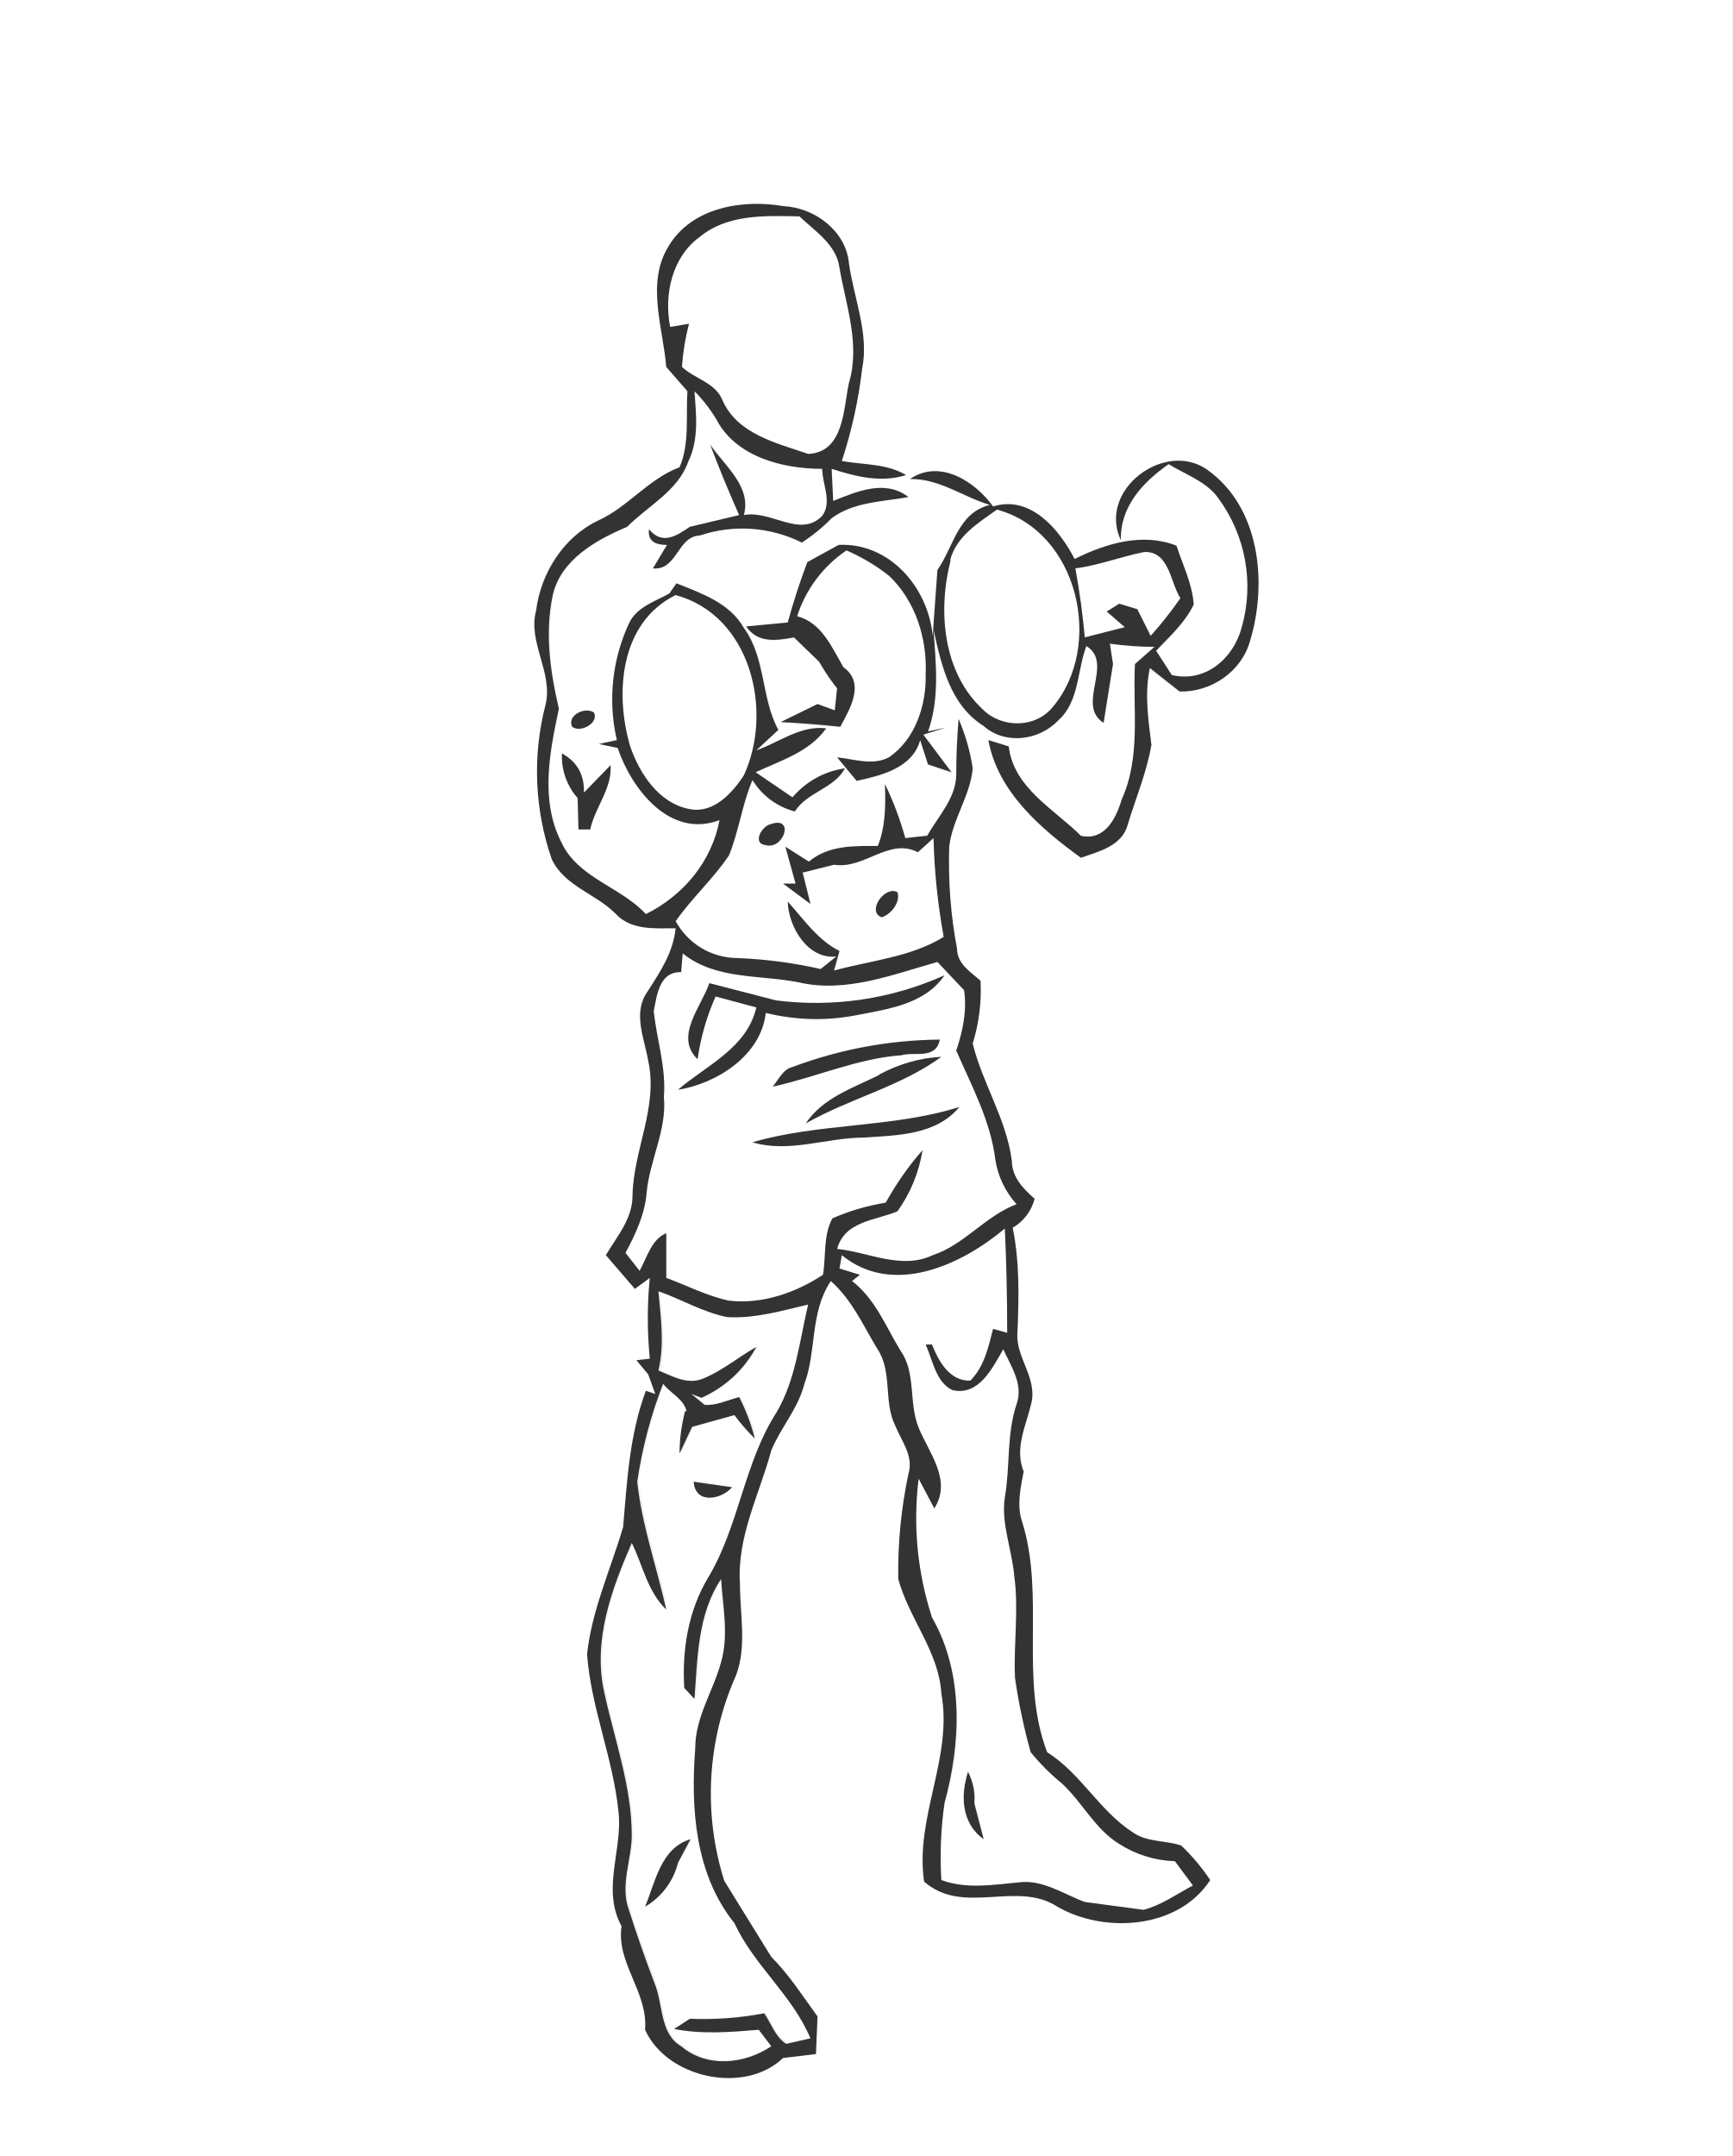
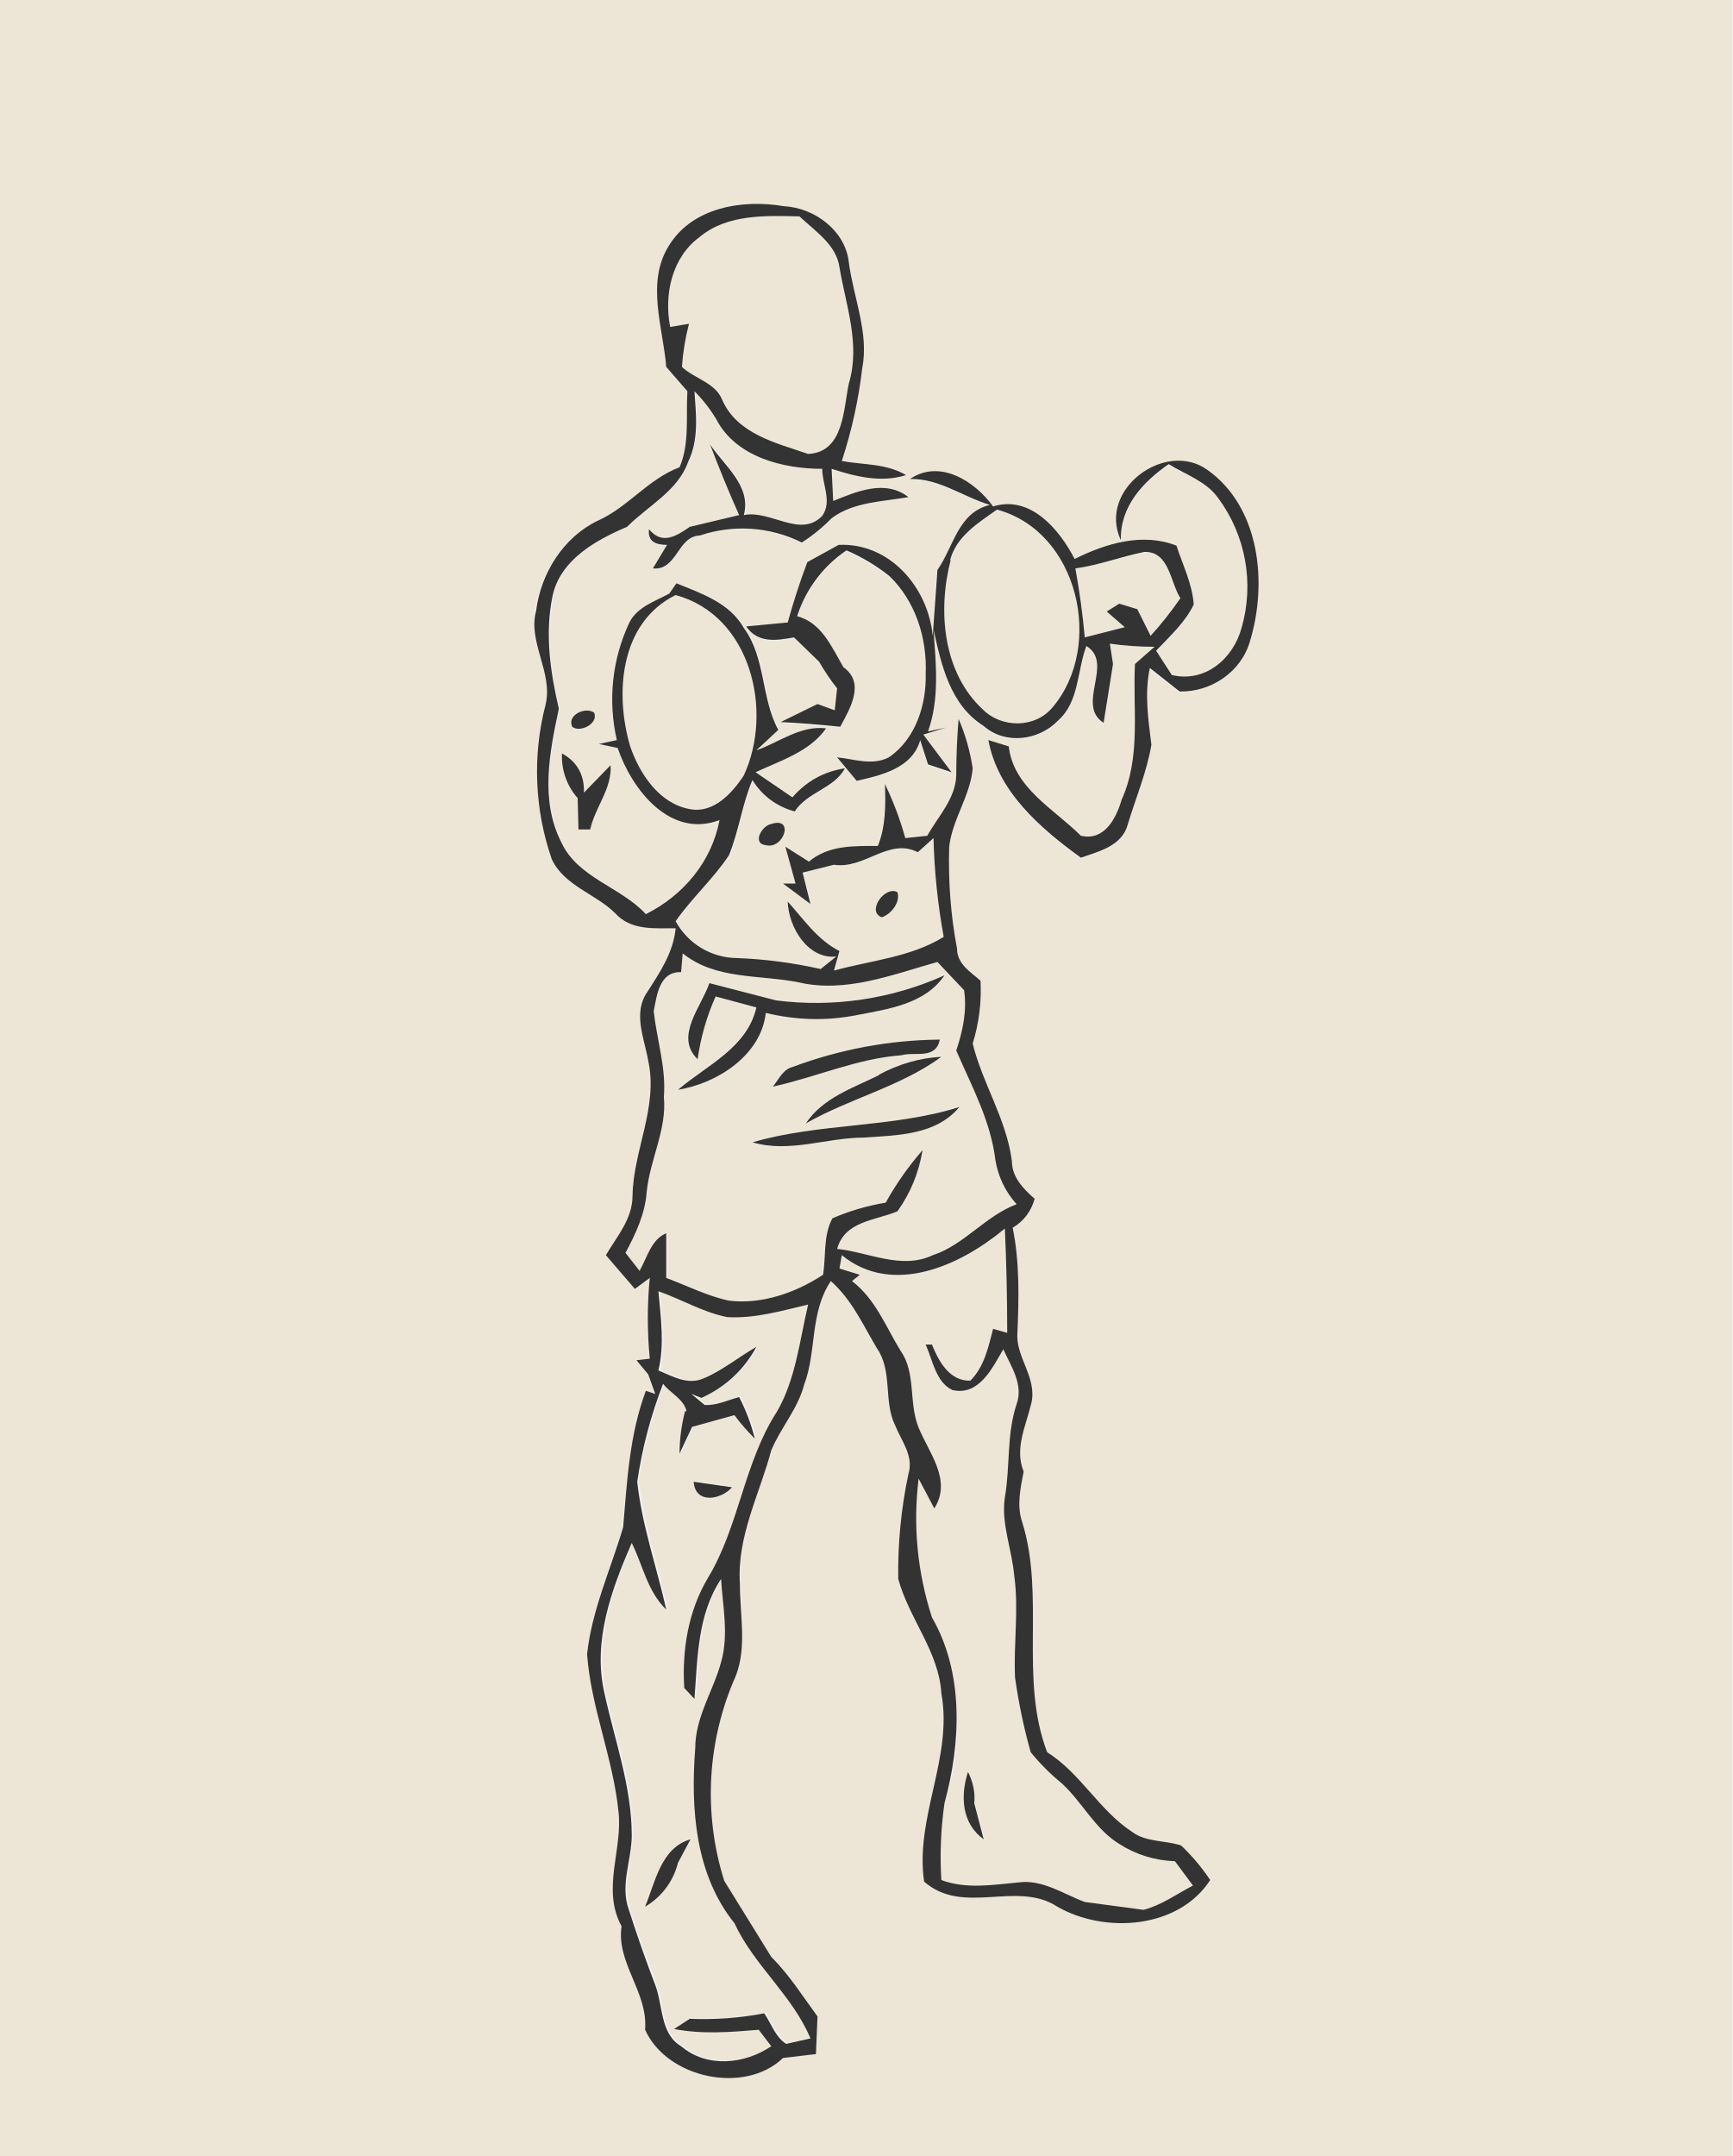
<svg xmlns="http://www.w3.org/2000/svg" width="221pt" height="275pt" viewBox="0 0 221 275">
-   <g fill="#FFF">
+   <g fill="#EDE6D6">
    <path d="M0 0h221v275H0zm85.3 31.4c-3 4.7-.7 10.3-.3 15.4l2.8 3.1c-.3 3.2.2 6.7-1.1 9.7-4 1.5-6.6 5.1-10.4 6.8a15 15 0 0 0-8 11.4c-1 4.2 2.3 8 1.3 12a34 34 0 0 0 .8 19.8c1.6 3.4 5.6 4.4 8.1 7 2 2 5 1.8 7.7 1.8-.4 3-2 5.6-3.7 8.1-1.8 2.7-.3 6 .2 8.8 1.3 5.9-1.9 11.4-2 17.2 0 3-2 5.2-3.4 7.6l3.7 4.3 2-1.4q-.7 5 0 10.3l-1.8.2 1.5 1.8.9 2.5-1.2-.4c-2 5.6-2.4 11.6-3 17.4-1.6 5.4-3.9 10.6-4.5 16.2.5 6.8 3.3 13.2 4 20 .6 5-2.2 10 .4 14.6-.7 4.8 3.4 8.5 3 13.3 2.8 6.1 12.7 8.3 17.6 3.6l4.2-.5.2-4.8q-2.6-4-5.9-7.6l-6-9.7a37 37 0 0 1 1.5-26.2c1.4-3.7.6-7.8.6-11.6-.5-6 2.4-11.5 3.9-17 1.1-3 3.4-5.4 4.1-8.5 1.7-4.3.8-9.3 3.5-13.2 2.7 2.4 4 5.7 6 8.6 1.9 3 .6 6.8 2.2 9.8.8 2 2.4 4 1.7 6.2q-1.3 6.7-1.3 13.4c1.3 5.1 5.2 9.3 5.5 14.7 1.5 8.1-3.5 15.7-2.2 23.8 5 4.5 11.8-.1 17 3.3 6 3.5 15.5 2.8 19.5-3.4q-1.6-2.4-3.7-4.4c-2-.7-4.4-.4-6.2-1.7-4.3-2.8-6.6-7.5-11-10.2-3.5-9.5-.1-19.9-3.1-29.5-.7-2-.2-4.2.2-6.3-1.2-3 .3-5.9 1-8.8.7-3.2-2-5.7-1.8-8.8.2-4.5.3-9-.6-13.5q2.2-1.2 2.8-3.7c-1.5-1.3-3-2.8-3-4.9-.6-5.3-3.7-9.8-4.9-15a23 23 0 0 0 1-7.9c-1.2-1.2-3-2.2-3-4q-1.4-6.5-1-13c.4-3.6 2.7-6.6 3-10.1q-.5-3.2-1.8-6.3-.3 3.6-.3 7.2c0 3-2.3 5.2-3.7 7.6l-2.8.4q-1-3.6-2.6-6.9c0 2.7 0 5.4-1 8-3 0-6.2-.2-8.7 1.9l-3-1.9 1.3 4.7H100l3.5 2.6-1-4 4-1c3.9.6 7-3.5 10.7-1.6l2-1.8a81 81 0 0 0 1.3 12.6c-4.2 2.6-9.3 3-14 4.3l.7-2.5c-2.8-1.4-4.6-4-6.7-6.3.2 3.3 2.7 7.4 6.3 7l-2 1.6q-5.3-1.2-10.7-1.4a9 9 0 0 1-7.8-4.7c2-3 4.7-5.5 6.9-8.4 1.1-3.2 1.6-6.6 3-9.7q1.8 3.1 5.3 4.1c1.6-2.5 5-2.9 6.4-5.5q-4 .6-6.7 3.7l-4.7-3.2c3.2-1.5 6.9-2.5 9-5.6-3.3-.4-6 1.8-9 2.8l2.9-2.6c-2.2-4-1.6-9.2-4.4-13-1.8-3.2-5.4-4.4-8.6-5.7l-.9 1.3c-1.8 1-4 1.7-5 3.7a23 23 0 0 0-1.7 15l-2.3.5 2.4.5c1.8 5.3 6.6 11.6 13 9.2-1 5.3-4.6 9.6-9.4 12-3.3-3.5-8.7-4.6-10.8-9.2-2.7-5.3-1.5-11.4-.3-17a34 34 0 0 1-.8-14.4c1-4.6 5.4-7.1 9.5-8.8 2.7-2.7 6.5-4.6 7.8-8.4 1.4-2.8 1-6 .8-9q1.5 1.8 2.8 3.7c2.5 4.8 8.4 6.3 13.4 6.3.1 2 1.4 4.2.1 6-2.8 3-6.6-.8-10 0 1-3.8-2.5-6.4-4.3-9.2q1.7 4.6 3.7 9.1L88 67.2c-1.6 1.1-3.5 2.4-5.2.4-.2 1.4.9 2 2.3 2l-1.8 2.9c3.1.3 3.1-4 6-4.2a17 17 0 0 1 13 1q2.1-1.5 3.8-3.2c2.8-2 6.5-2.1 9.8-2.8-3-2.2-6.6-.6-9.7.6v-4.1c3 1 6.2 1.7 9.4.7-2.5-1.4-5.5-1.2-8.2-1.7 1.4-3.8 2-7.8 2.6-11.8.9-4.6-1-9-1.7-13.5-.4-4-4.4-7-8.3-7.2-5.2-1-11.7.1-14.7 5M143 69c-.1-4.3 2.8-7.4 6.1-9.7 2.1 1.3 4.8 2.2 6.4 4.2a19 19 0 0 1 2.9 16.7c-1 4-4.7 7-8.9 6l-2-3.1c1.8-1.8 3.7-3.6 4.8-6-.2-2.6-1.4-5-2.2-7.4-4.3-1.7-9-.3-13 1.7-2-3.8-5.6-8.2-10.4-6.7-2.3-3.2-6.8-6-10.6-3.5 3.7-.1 6.8 2.3 10.2 3.3-4.1 1-4.6 5.4-6.7 8.3q-.5 4.2-.6 8.4c-.6-6.2-5.5-12-12-11.6l-4 2.2q-1.5 3.8-2.5 7.7l-5.3.5c1.5 2.2 3.9 1.8 6.1 1.4l3.2 3q1 1.9 2.3 3.5l-.3 2.8-2.2-.8-4.7 2.3 7.6.6c1.3-2.4 3.2-5.5.4-7.6-1.5-2.6-2.8-5.7-5.9-6.5a16 16 0 0 1 6.3-8.4q3 1.4 5.5 3.3c3.3 3.2 4.8 8 4.6 12.5.1 4-1.3 8.3-4.7 10.5-2 1.2-4.5.3-6.6.1l2.5 3c3.2-.7 7-1.6 8-5.2q.7 1.5 1 3.1l3 1q-1.6-2.5-3.5-4.8l2.9-1-2.3.6c1.5-4.2 1-8.7.7-13 1 4.5 2.1 9.6 6.4 12.3 2.7 2.4 7 1.9 9.5-.7 2.7-2.4 2.4-6.3 3.6-9.5 3.6 2.2-1.4 7.5 2.2 9.8q.4-3.8 1.2-7.5l-.4-2.6 5.7.4-2.5 2.2c-.3 5.7.8 11.8-1.7 17.2-.7 2.5-2.1 5.4-5.2 4.7-3.5-3.4-8.6-6-9.2-11.4l-2.6-.8c1.2 6.6 6.7 11.3 11.8 15 2.3-.8 5.3-1.5 6-4.3 1-3.3 2.4-6.6 3-10.1-.4-3.2-.9-6.5-.2-9.7l3.7 2.9c4 0 8-2.6 9-6.5 2.3-7.4 1.4-17-5.3-21.8-5.5-3.8-14.1 2.6-11.1 9M73 92.7c1 .8 3.4-.4 2.7-1.8-1-.8-3.4.3-2.8 1.8m.8 9.1.1 4h1.5c.6-2.8 2.8-5.2 2.6-8.2l-3.5 3.5c.3-2.3-1-3.9-2.7-5q-.1 3.2 2 5.7m24.7 3.3c-1.2.2-2.5 2.5-.7 2.7 2.3.6 3.7-3.8.7-2.7m14.1 11.9c1.2-.4 2.4-1.9 2-3.2-1.6-.9-4 2.5-2 3.2" />
    <path d="M89.3 30.2c3.5-2.9 8.4-2.7 12.7-2.6 2 2 4.7 3.6 5 6.5.9 4.9 2.8 9.8 1.3 14.7-.7 3.3-.6 9-5.1 9.1-4.1-1.4-9.3-2.5-11-7-1-2.1-3.6-2.6-5.2-4q.2-3 .9-5.6l-2.4.4c-.8-4.1.2-9 3.8-11.5m32 41.3c.7-3.1 3.5-4.8 5.9-6.5 10.4 2.8 13.7 17.4 7 25.2-2.1 2.7-6.4 2.7-8.8.3-5.1-4.7-5.8-12.6-4.1-19" />
    <path d="M137.2 72.5c3-.4 5.9-1.5 8.9-2 3.2-.2 3.2 3.8 4.5 5.8l-3.7 4.8-1.8-3.4-2.3-.6-1.6.9 2.3 2-5.1 1.3q-.4-4.5-1.2-8.8M80.4 95.2c-2-6.8-1.3-15.9 5.8-19.3 9.6 2.6 12.5 14.8 8.7 23-1.5 2.2-3.9 5-7 4.3-3.8-.7-6.3-4.5-7.5-8m6.7 26.4c4.2 3.4 9.8 2.8 14.8 3.6 6 1.4 12-1 17.7-2.5l3.5 3.6q.3 4-1 7.8c2 4.5 4.3 9 5 14 0 2 1.3 3.9 2.5 5.5-4 1.6-6.6 5.2-10.7 6.5-4 2-8.1-.4-12.2-.8 1.1-3.6 5-3.6 7.8-4.8q2.5-3.5 3.2-7.8c-2 2-3.3 4.4-4.7 6.8q-3.5.3-6.8 2c-1.1 2-.8 4.8-1.3 7.1a18 18 0 0 1-12 3.3c-2.7-.6-5.2-2-7.8-3v-5.6c-2 .9-2.6 3-3.5 4.8l-1.8-2.3c1.3-2.4 2.5-5 2.7-7.7.4-4.2 2.6-8 2.2-12.2.3-3.7-.9-7.3-1.3-10.9.4-2 .7-5.1 3.5-5zm11.8 6-8.5-2.2c-1 3-4.5 6.8-1.5 9.7q.5-4.2 2.3-8l5.2 1.4c-1.2 5.2-6.4 7.4-10 10.5 5-.8 10.6-4.4 11.2-9.8q5.8 1.4 11.5.3c4-.8 8.8-1.4 11.3-5.1a40 40 0 0 1-21.5 3.2m2.1 8.5c-1.2.3-1.7 1.6-2.5 2.4 5.5-1 10.8-3.5 16.4-4 1.7-.4 4.4.7 4.8-1.9q-9.6.1-18.7 3.5m11 1c-3.3 1.7-7.1 3-9.3 6.2 5.6-3.2 12.1-4.7 17.4-8.5q-4.3.2-8 2.3m-16.3 8.6c4.7 1.4 9.5-.6 14.2-.6 4.3-.3 9.2-.3 12.2-3.9-8.6 2.7-17.8 2-26.4 4.5" />
    <path d="M107.4 160c6.5 5.4 15.2 1.4 20.8-3.3q.4 6.6.3 13.3l-1.8-.5c-.6 2.3-1.1 4.8-3 6.6-2.6 0-4-2.5-4.8-4.7h-.8c1 2 1.3 4.9 3.4 6 3.4.7 5.1-3 6.5-5.3 1 2.2 2.6 4.5 1.7 7-1.3 3.9-.8 8-1.5 11.9-.5 3.3.9 6.6 1.2 10 .6 4.3 0 8.6 0 13q.8 4.8 2.2 9.6 1.7 2 4 4c2.5 2.3 4 5.7 7.2 7.6a14 14 0 0 0 7.1 2.2l2.3 3c-2 1.2-4 2.6-6.3 3.2l-7.5-1c-2.8-1-5.4-2.9-8.4-2.5-3.3.3-6.7.9-10-.3q-.2-4.9.5-9.8a31 31 0 0 0-1.6-23.7 41 41 0 0 1-1.7-17.7l2 3.8c2.3-3.6-.8-7-2-10.3-1.3-3.2-.3-7-2.3-9.8-1.9-3.1-3.3-6.6-6.1-9l.9-.7-2.6-.8zm16.2 65.9c-1 3-.8 6.5 2 8.6l-1.2-4.5q.1-2.1-.8-4.1m-39.4-61.3c3 1 5.7 2.7 8.8 3.3 3.5.2 6.9-.8 10.2-1.6-1 4.6-1.5 9.5-4 13.7-4 6.5-4.7 14.6-8.8 21.2a25 25 0 0 0-2.9 14l1.3 1.3c.4-5.2.3-10.7 3.4-15.2.2 3.5 1 7.1 0 10.5-1 3.8-3.2 7.1-3.2 11.1-.7 7.7-.2 16 4.9 22.3 2.5 5.4 7.4 9.2 9.7 14.6l-3.1.8c-1.4-1-2-2.6-2.8-3.9q-4.7.9-9.4.7l-2.1 1.3c3.6.7 7.2.4 10.8 0l1.6 2.2c-3.4 2.3-8.2 2.8-11.5 0-2.7-1.6-2.3-5.2-3.3-7.8-1.1-3.2-2.5-6.4-3.4-9.7-1.1-3.1.3-6.3.4-9.4 0-6.3-2.2-12.2-3.5-18.2-1.5-6.6.9-13.2 3.5-19.1 1.4 2.8 2 6.2 4.4 8.5-1.2-5.4-3-10.7-3.7-16.3a57 57 0 0 1 3.3-12.5c.9 1.2 2.6 1.9 3 3.4l-.2.1q-.7 2.7-.7 5.4l1.6-3.4 5.4-1.5 2.6 3a24 24 0 0 0-2-5.3c-1.5.4-2.9 1.1-4.4 1l-1.8-1.4 1.3.5q4.6-2 7.1-6.4c-2.3 1.2-4.3 2.9-6.7 4-2 .8-4-.3-5.7-1 .7-3.4.2-6.9-.1-10.2m4.4 24.3c.2 3 3.5 2.3 4.9.7zm-6.2 54.2q3.1-2 4.2-5.6l1.6-3c-3.8 1-4.5 5.5-5.8 8.6" />
  </g>
  <g fill="#333">
    <path d="M85.3 31.4c3-5 9.5-6 14.7-5.1 4 .2 7.9 3.2 8.3 7.2.6 4.5 2.6 9 1.7 13.5q-.7 6-2.6 11.8c2.7.5 5.7.3 8.2 1.8-3.2 1-6.4.2-9.5-.8l.2 4.1c3-1.2 6.6-2.8 9.6-.5-3.3.6-7 .6-9.8 2.7a22 22 0 0 1-3.8 3.1 17 17 0 0 0-13-.9c-2.9.1-2.9 4.5-6 4.2l1.8-3c-1.4 0-2.5-.4-2.3-2 1.7 2.1 3.6.8 5.2-.3l6.3-1.5q-2-4.5-3.7-9c1.8 2.7 5.3 5.3 4.3 9 3.4-.7 7.2 3 10 .1 1.3-1.8 0-4 0-6-5 0-11-1.5-13.5-6.3q-1.2-2-2.8-3.6c.2 3 .6 6.1-.8 9-1.3 3.7-5.1 5.6-7.8 8.3-4 1.7-8.5 4.2-9.5 8.8-1 4.8-.3 9.7.8 14.4-1.2 5.6-2.4 11.7.3 17 2.1 4.6 7.6 5.7 10.8 9.2 4.8-2.4 8.4-6.7 9.4-12-6.3 2.4-11.2-3.9-13-9.2l-2.4-.5 2.3-.5a23 23 0 0 1 1.6-15c1-2 3.3-2.7 5.1-3.7l.9-1.3c3.2 1.3 6.8 2.5 8.6 5.7 2.8 3.8 2.2 9 4.4 13l-2.8 2.6c2.9-1 5.6-3.2 8.9-2.8-2.1 3-5.8 4.1-9 5.6l4.7 3.2q2.7-3.1 6.7-3.7c-1.4 2.6-4.8 3-6.4 5.5a9 9 0 0 1-5.4-4c-1.3 3-1.7 6.4-3 9.6-2 3-4.7 5.4-6.8 8.4a9 9 0 0 0 7.8 4.7q5.4.2 10.7 1.4l2-1.6c-3.6.4-6.1-3.7-6.2-7 2 2.2 3.8 4.9 6.6 6.3l-.7 2.5c4.7-1.3 9.8-1.7 14-4.3a81 81 0 0 1-1.3-12.6l-2 1.8c-3.7-1.9-6.8 2.2-10.7 1.6l-4 1 1 4-3.5-2.6h1.6l-1.3-4.7 3 1.9c2.5-2.1 5.7-2 8.8-2 1-2.5 1-5.2.9-7.9q1.6 3.3 2.6 6.9l2.8-.3c1.4-2.5 3.6-4.7 3.7-7.7q0-3.6.3-7.2 1.3 3 1.8 6.3c-.3 3.5-2.6 6.5-3 10q-.2 6.7 1 13c0 2 1.8 3 3 4.1a23 23 0 0 1-1 8c1.2 5 4.3 9.6 5 15 0 2 1.4 3.5 2.9 4.8a6 6 0 0 1-2.8 3.7c.9 4.4.8 9 .6 13.5-.2 3 2.5 5.6 1.8 8.8-.7 3-2.2 5.8-1 8.8-.4 2.1-.9 4.3-.2 6.4 3 9.5-.4 20 3.2 29.4 4.3 2.7 6.6 7.4 10.9 10.2 1.8 1.3 4.1 1 6.2 1.7q2.1 2 3.7 4.4c-4 6.2-13.4 6.9-19.5 3.4-5.2-3.4-12 1.2-17-3.2-1.2-8.2 3.7-15.8 2.2-24-.3-5.3-4.1-9.5-5.5-14.6q-.1-6.8 1.3-13.4c.7-2.3-.9-4.2-1.7-6.2-1.5-3-.3-6.9-2.3-9.8-1.8-3-3.2-6.2-5.9-8.6-2.7 4-1.8 9-3.4 13.2-.8 3.1-3 5.5-4.2 8.4-1.5 5.6-4.4 11-4 17 0 4 .9 8-.5 11.7a37 37 0 0 0-1.5 26.2l6 9.7c2.3 2.3 4 5 5.9 7.6l-.2 4.8-4.2.5c-4.9 4.7-14.8 2.6-17.6-3.6.4-4.8-3.7-8.5-3-13.2-2.6-4.8.2-9.8-.4-14.7-.7-6.8-3.5-13.2-4-20 .6-5.6 3-10.8 4.6-16.2.5-5.8.8-11.8 2.9-17.4l1.2.4-.9-2.5-1.5-1.8 1.7-.2q-.5-5.2 0-10.3l-1.9 1.4-3.7-4.3c1.4-2.4 3.4-4.6 3.4-7.6.1-5.8 3.3-11.3 2-17.2-.5-2.9-2-6.1-.1-8.8 1.6-2.5 3.3-5 3.6-8.1-2.7 0-5.7.3-7.7-1.9-2.5-2.5-6.5-3.5-8.1-6.9a34 34 0 0 1-.8-19.7c1-4.1-2.3-8-1.2-12 .6-4.8 3.5-9.4 7.9-11.5 3.8-1.7 6.4-5.3 10.4-6.8 1.3-3 .8-6.5 1-9.7L85 46.8c-.4-5-2.6-10.7.3-15.4m4-1.2c-3.6 2.6-4.6 7.4-3.8 11.5l2.4-.4q-.7 2.7-.9 5.5c1.6 1.5 4.2 2 5.1 4.1 1.9 4.5 7 5.6 11 7 4.6-.2 4.5-5.8 5.2-9 1.5-5-.4-10-1.2-14.8-.4-2.9-3.1-4.6-5.1-6.5-4.3-.1-9.2-.3-12.7 2.6m-8.9 65c1.2 3.5 3.7 7.3 7.6 8 3 .6 5.4-2 6.9-4.3 3.8-8.2.9-20.4-8.7-23-7.1 3.5-7.8 12.5-5.8 19.3m6.7 26.4-.2 2.4c-2.8-.1-3.1 3-3.5 5 .4 3.6 1.6 7.2 1.3 10.9.4 4.2-1.8 8-2.2 12.2-.2 2.7-1.4 5.3-2.7 7.7l1.8 2.3c1-1.8 1.5-4 3.4-4.8v5.7c2.7 1 5.2 2.3 8 2.9 4.2.5 8.5-1 12-3.3.4-2.3 0-5 1.2-7.2q3.2-1.4 6.8-2 2-3.6 4.7-6.7-.7 4.3-3.2 7.8c-2.8 1.2-6.7 1.2-7.7 4.8 4 .4 8.2 2.7 12.2.8 4-1.3 6.7-5 10.7-6.5a11 11 0 0 1-2.7-5.6c-.6-5-3-9.4-5-14 .8-2.4 1.4-5 1-7.7l-3.4-3.6c-5.7 1.6-11.7 4-17.7 2.6-5-1-10.6-.3-14.8-3.7m20.3 38.5-.3 1.7 2.6.8-1 .8c3 2.3 4.3 5.8 6.2 8.9 2 2.8 1 6.6 2.3 9.8s4.3 6.7 2 10.3l-2-3.8q-1.1 9 1.7 17.7c4.1 7.1 3.7 16 1.6 23.7q-.7 4.9-.4 9.8c3.2 1.2 6.6.6 9.9.3 3-.4 5.7 1.5 8.4 2.5l7.5 1c2.3-.6 4.2-2 6.3-3.1l-2.3-3.1a14 14 0 0 1-7.1-2.2c-3.1-1.9-4.7-5.3-7.3-7.7q-2.2-1.8-4-4-1.3-4.6-2-9.5c-.2-4.4.5-8.7-.1-13-.3-3.4-1.7-6.7-1.2-10 .7-4 .2-8 1.5-11.9.9-2.5-.7-4.8-1.7-7-1.4 2.4-3.1 6-6.5 5.2-2.1-1-2.5-3.8-3.4-5.8h.8c.8 2 2.2 4.7 4.9 4.6 1.8-1.8 2.3-4.3 2.9-6.6l1.8.5q0-6.8-.3-13.3c-5.6 4.7-14.3 8.7-20.8 3.4M84 164.7c.3 3.3.8 6.8 0 10.1 1.9.8 3.8 1.9 5.8 1 2.4-1 4.4-2.7 6.7-4q-2.4 4.4-7 6.5l-1.3-.5 1.7 1.4c1.5.1 2.9-.6 4.4-1a24 24 0 0 1 2 5.3q-1.5-1.5-2.6-3l-5.4 1.5-1.6 3.4q0-2.7.7-5.4h.2c-.4-1.6-2.1-2.3-3-3.5a57 57 0 0 0-3.3 12.5c.6 5.6 2.5 10.9 3.7 16.3-2.4-2.3-3-5.7-4.4-8.5-2.6 6-5 12.5-3.5 19.1 1.3 6 3.5 12 3.5 18.2 0 3.1-1.5 6.3-.4 9.4q1.6 5 3.4 9.7c1 2.6.6 6.2 3.3 7.8 3.3 2.8 8.1 2.3 11.5 0l-1.6-2.1c-3.6.3-7.2.6-10.8-.1l2-1.3q4.8.2 9.5-.7c.9 1.3 1.4 3 2.8 3.9l3.1-.7c-2.3-5.5-7.2-9.3-9.7-14.7-5-6.2-5.6-14.6-5-22.3 0-4 2.3-7.3 3.3-11 1-3.5.2-7.1 0-10.6-3 4.5-3 10-3.4 15.3l-1.3-1.4c-.3-4.8.5-9.8 3-14 4-6.6 4.6-14.7 8.8-21.2 2.4-4.1 2.9-9 4-13.7-3.4.8-6.8 1.8-10.3 1.6-3.1-.6-5.9-2.3-8.8-3.3" />
    <path d="M143 68.9c-3-6.4 5.6-12.8 11-9 6.8 4.8 7.7 14.5 5.5 21.8-1.1 4-5 6.6-9 6.5l-3.8-3c-.7 3.3-.2 6.6.2 9.8-.6 3.5-2 6.8-3 10.1-.7 2.8-3.7 3.5-6 4.3-5.1-3.7-10.6-8.4-11.8-15l2.6.8c.6 5.3 5.8 8 9.2 11.4 3 .7 4.5-2.2 5.2-4.6 2.5-5.5 1.4-11.6 1.7-17.3l2.5-2.2q-2.9 0-5.7-.4l.4 2.6-1.2 7.5c-3.6-2.3 1.4-7.6-2.2-9.8-1.2 3.2-.9 7.1-3.6 9.5-2.5 2.6-6.8 3.1-9.5.7-4.3-2.7-5.4-7.8-6.4-12.3.3 4.3.8 8.8-.7 13l2.3-.5-2.9.9 3.6 4.8-3-1-1-3.1c-1 3.6-5 4.5-8.1 5.2l-2.5-3c2.1.2 4.5 1.1 6.6 0 3.4-2.3 4.8-6.7 4.7-10.6.2-4.6-1.3-9.3-4.6-12.5q-2.5-2-5.5-3.3a16 16 0 0 0-6.3 8.4c3.1.8 4.4 3.9 5.9 6.5 2.8 2 .9 5.2-.4 7.6q-3.7-.4-7.6-.6l4.7-2.3 2.2.8.3-2.8q-1.2-1.5-2.3-3.4l-3.2-3.1c-2.2.4-4.6.8-6.1-1.4l5.3-.5q1.1-4 2.5-7.7l4-2.2c6.5-.3 11.4 5.4 12 11.6l.6-8.4c2.1-3 2.6-7.3 6.7-8.3-3.4-1-6.5-3.4-10.2-3.3 3.8-2.6 8.3.3 10.6 3.5 4.8-1.5 8.5 3 10.4 6.7 4-2 8.7-3.4 13-1.7.8 2.5 2 4.8 2.2 7.5-1.1 2.3-3 4-4.8 5.9l2 3.1c4.2 1 7.8-2 8.9-6a19 19 0 0 0-3-16.6c-1.5-2.1-4.2-3-6.3-4.3-3.3 2.3-6.2 5.4-6.1 9.7m-21.7 2.5c-1.7 6.5-1 14.4 4.1 19.1 2.4 2.4 6.7 2.4 8.9-.3 6.6-7.8 3.3-22.4-7.1-25.2-2.4 1.7-5.2 3.4-6 6.5m16 1q.8 4.4 1.2 8.8l5.1-1.3-2.3-2 1.6-1 2.3.7 1.7 3.4q2-2.2 3.8-4.8c-1.3-2-1.4-6-4.6-5.9-3 .6-5.8 1.7-8.8 2.1M73 92.7c-.7-1.5 1.7-2.6 2.8-1.8.6 1.4-1.8 2.6-2.8 1.8m.7 9.1a8 8 0 0 1-2-5.7q2.9 1.6 2.8 5l3.4-3.5c.2 3-2 5.4-2.6 8.2h-1.5zm24.7 3.3c3-1 1.6 3.3-.7 2.7-1.8-.2-.5-2.5.7-2.7m14.1 11.9c-2-.7.4-4.1 2-3.2.4 1.3-.8 2.8-2 3.2M99 127.6a40 40 0 0 0 21.5-3.2c-2.5 3.7-7.2 4.3-11.3 5.1q-5.7 1.1-11.5-.3c-.6 5.4-6.2 9-11.2 9.8 3.6-3.1 8.8-5.3 10-10.5l-5.2-1.4q-1.7 3.8-2.3 8c-3-2.9.5-6.7 1.5-9.7zm2.1 8.5q9.1-3.4 18.8-3.5c-.5 2.6-3.2 1.5-4.9 2-5.6.4-10.9 2.8-16.4 4 .8-1 1.3-2.2 2.5-2.5m11 1q3.9-2.1 8-2.3c-5.2 3.8-11.7 5.3-17.3 8.5 2.2-3.3 6-4.5 9.4-6.2M96 145.7c8.6-2.5 17.8-1.8 26.4-4.5-3 3.6-7.9 3.6-12.2 3.9-4.7 0-9.5 2-14.2.6M88.5 189l4.9.7c-1.4 1.6-4.7 2.2-4.9-.7m35 37q1 2 .8 4l1.2 4.6c-2.8-2-3-5.5-2-8.6m-41.2 17.2c1.3-3.1 2-7.5 5.8-8.6l-1.6 3a9 9 0 0 1-4.2 5.6" />
  </g>
</svg>
